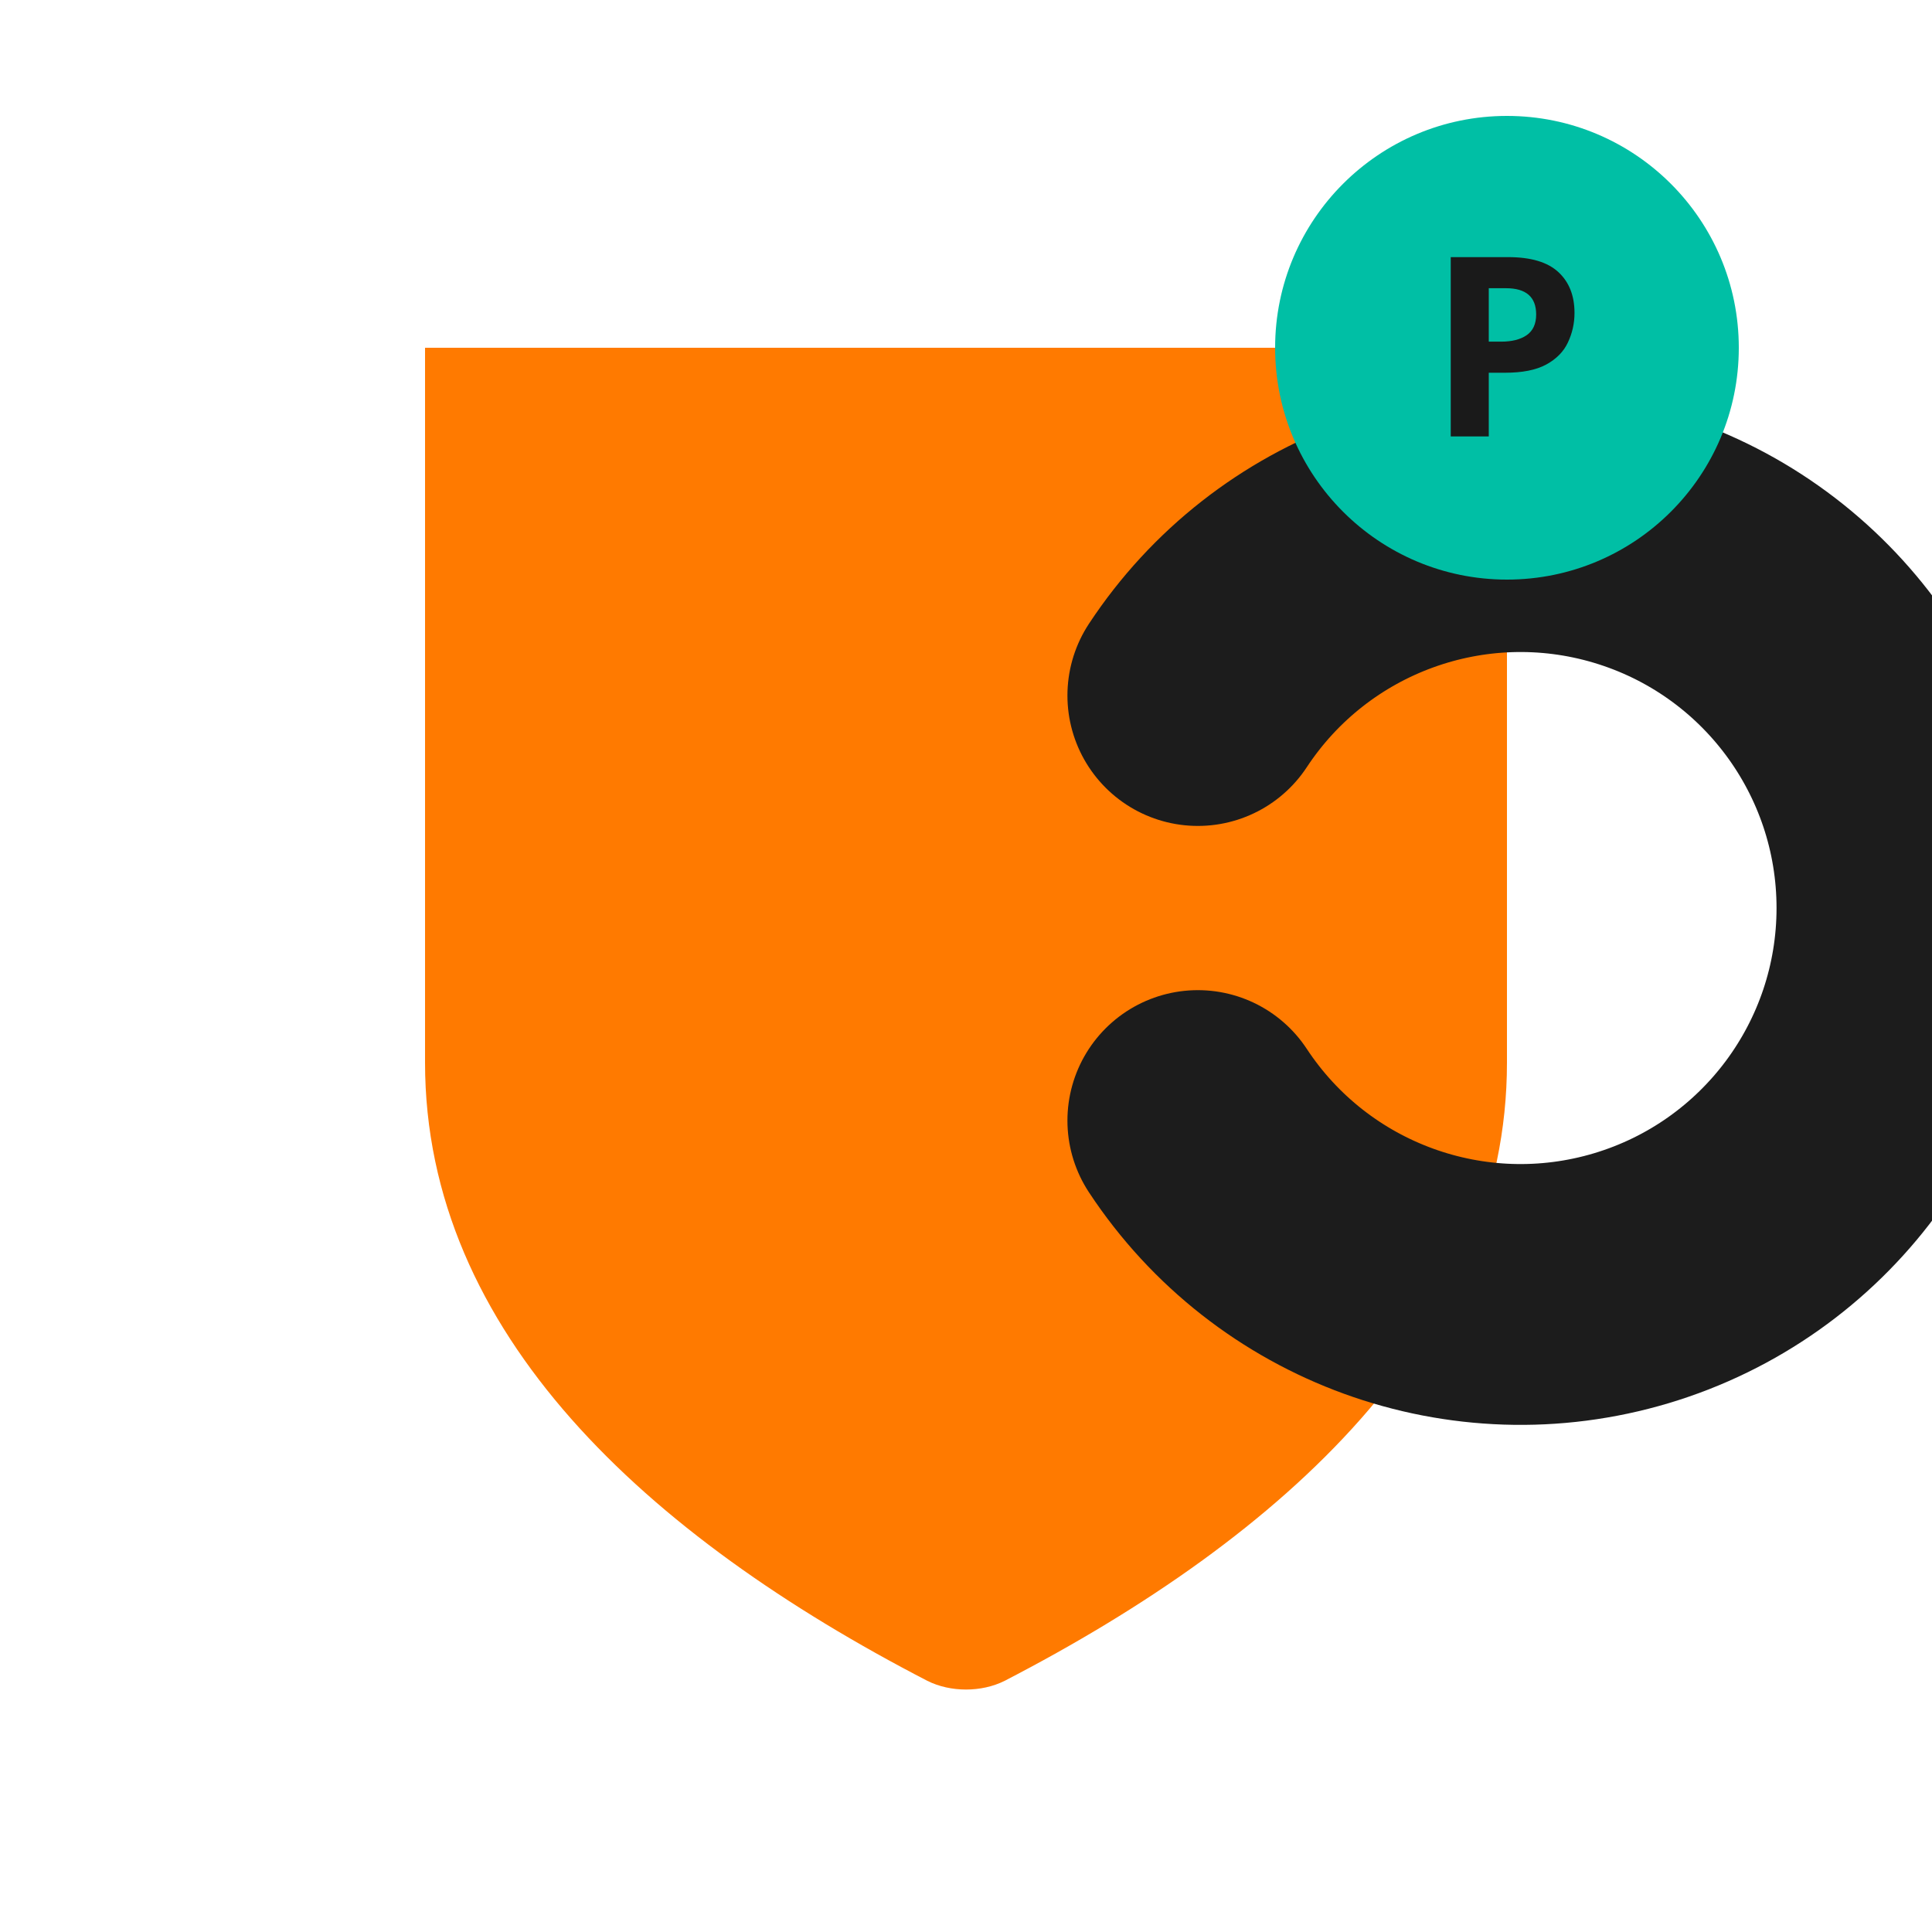
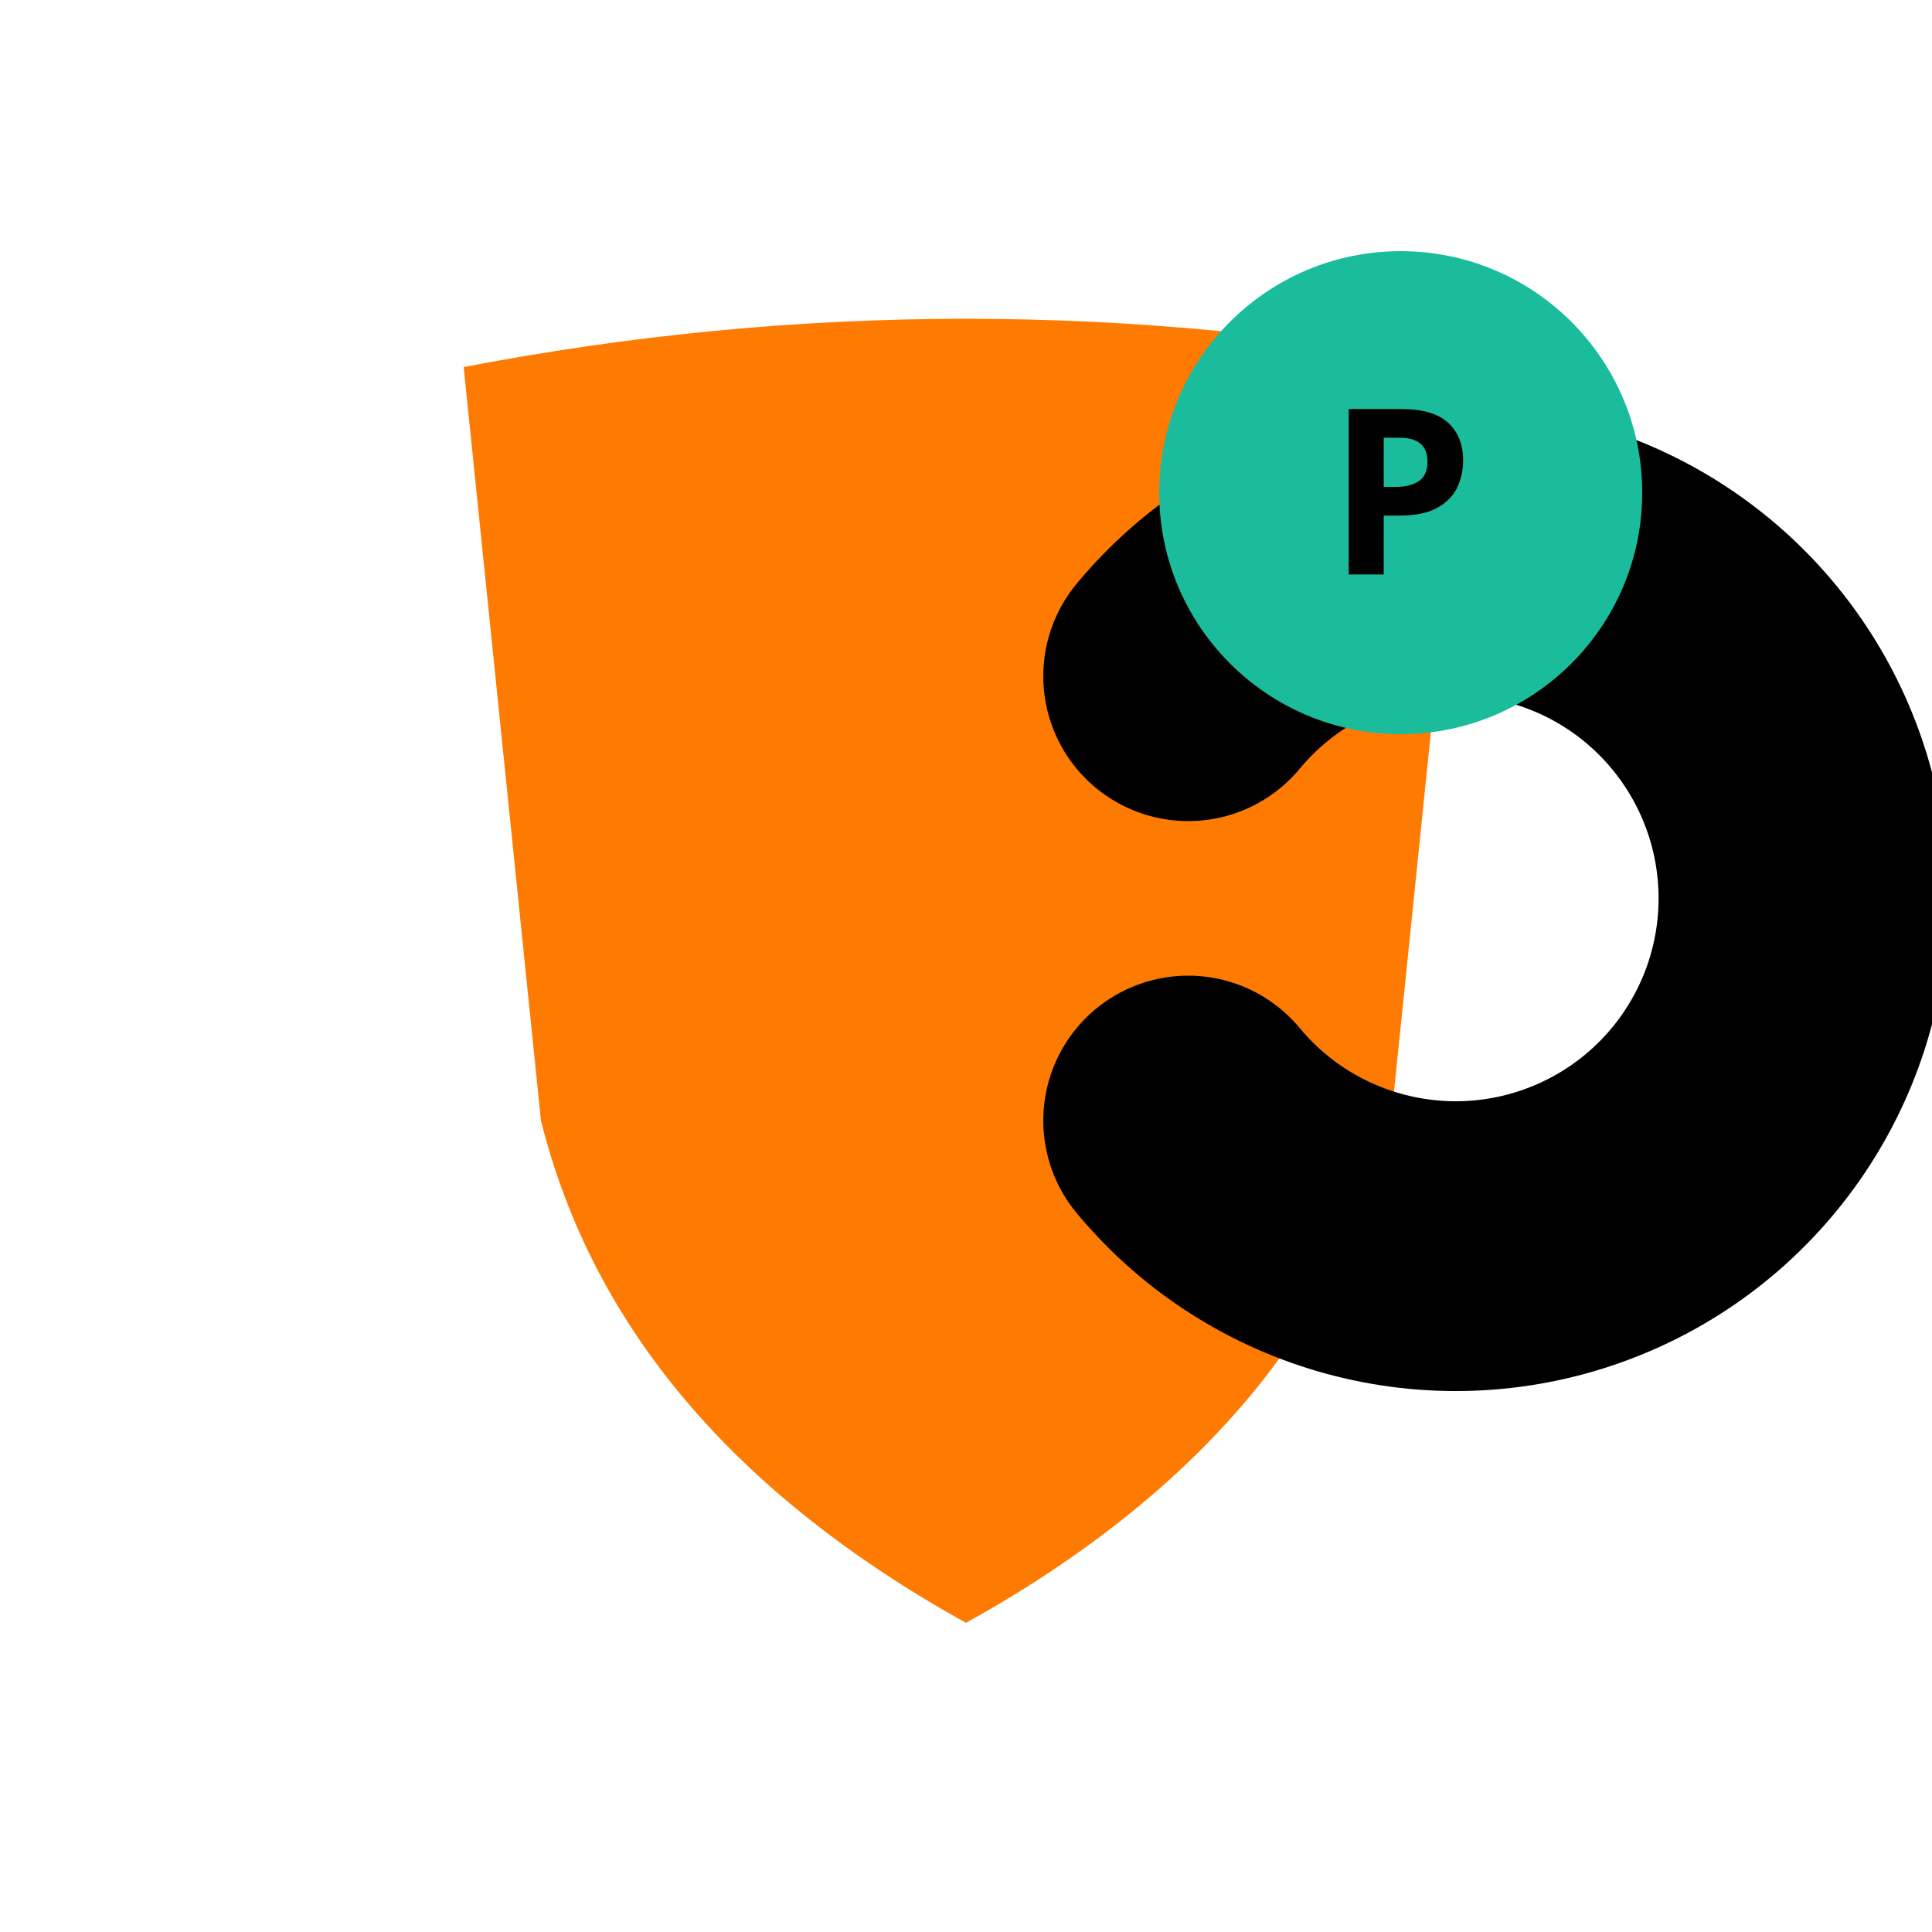
<svg xmlns="http://www.w3.org/2000/svg" width="64" height="64" viewBox="0 0 100 100">
-   <path d="M22 18 H78 V55 C78 69 66.5 79.5 52 87 C50.8 87.6 49.2 87.6 48 87 C33.5 79.5 22 69 22 55 Z" fill="#FF7A00" />
-   <path d="M62 36 A20 20 0 1 1 62 58" fill="none" stroke="#1C1C1C" stroke-width="13.5" stroke-linecap="round" />
-   <circle cx="78" cy="18" r="12" fill="#00BFA5" />
-   <text x="78" y="18" text-anchor="middle" dominant-baseline="middle" font-size="13" font-weight="800" font-family="Poppins, Nunito, sans-serif" fill="#1A1A1A">P</text>
+   <path d="M24 19 Q50 14 76 19 L72 58 Q68 74 50 84 Q32 74 28 58 Z" fill="#FF7A00" />
+   <path d="M61.5 35 A18 18 0 1 1 61.5 58" fill="none" stroke="#000000" stroke-width="15" stroke-linecap="round" />
+   <circle cx="72.5" cy="25.5" r="12.5" fill="#1ABC9C" />
+   <text x="72.5" y="25.5" text-anchor="middle" dominant-baseline="middle" font-size="12" font-weight="600" font-family="Poppins, Nunito, sans-serif" fill="#000000">P</text>
</svg>
